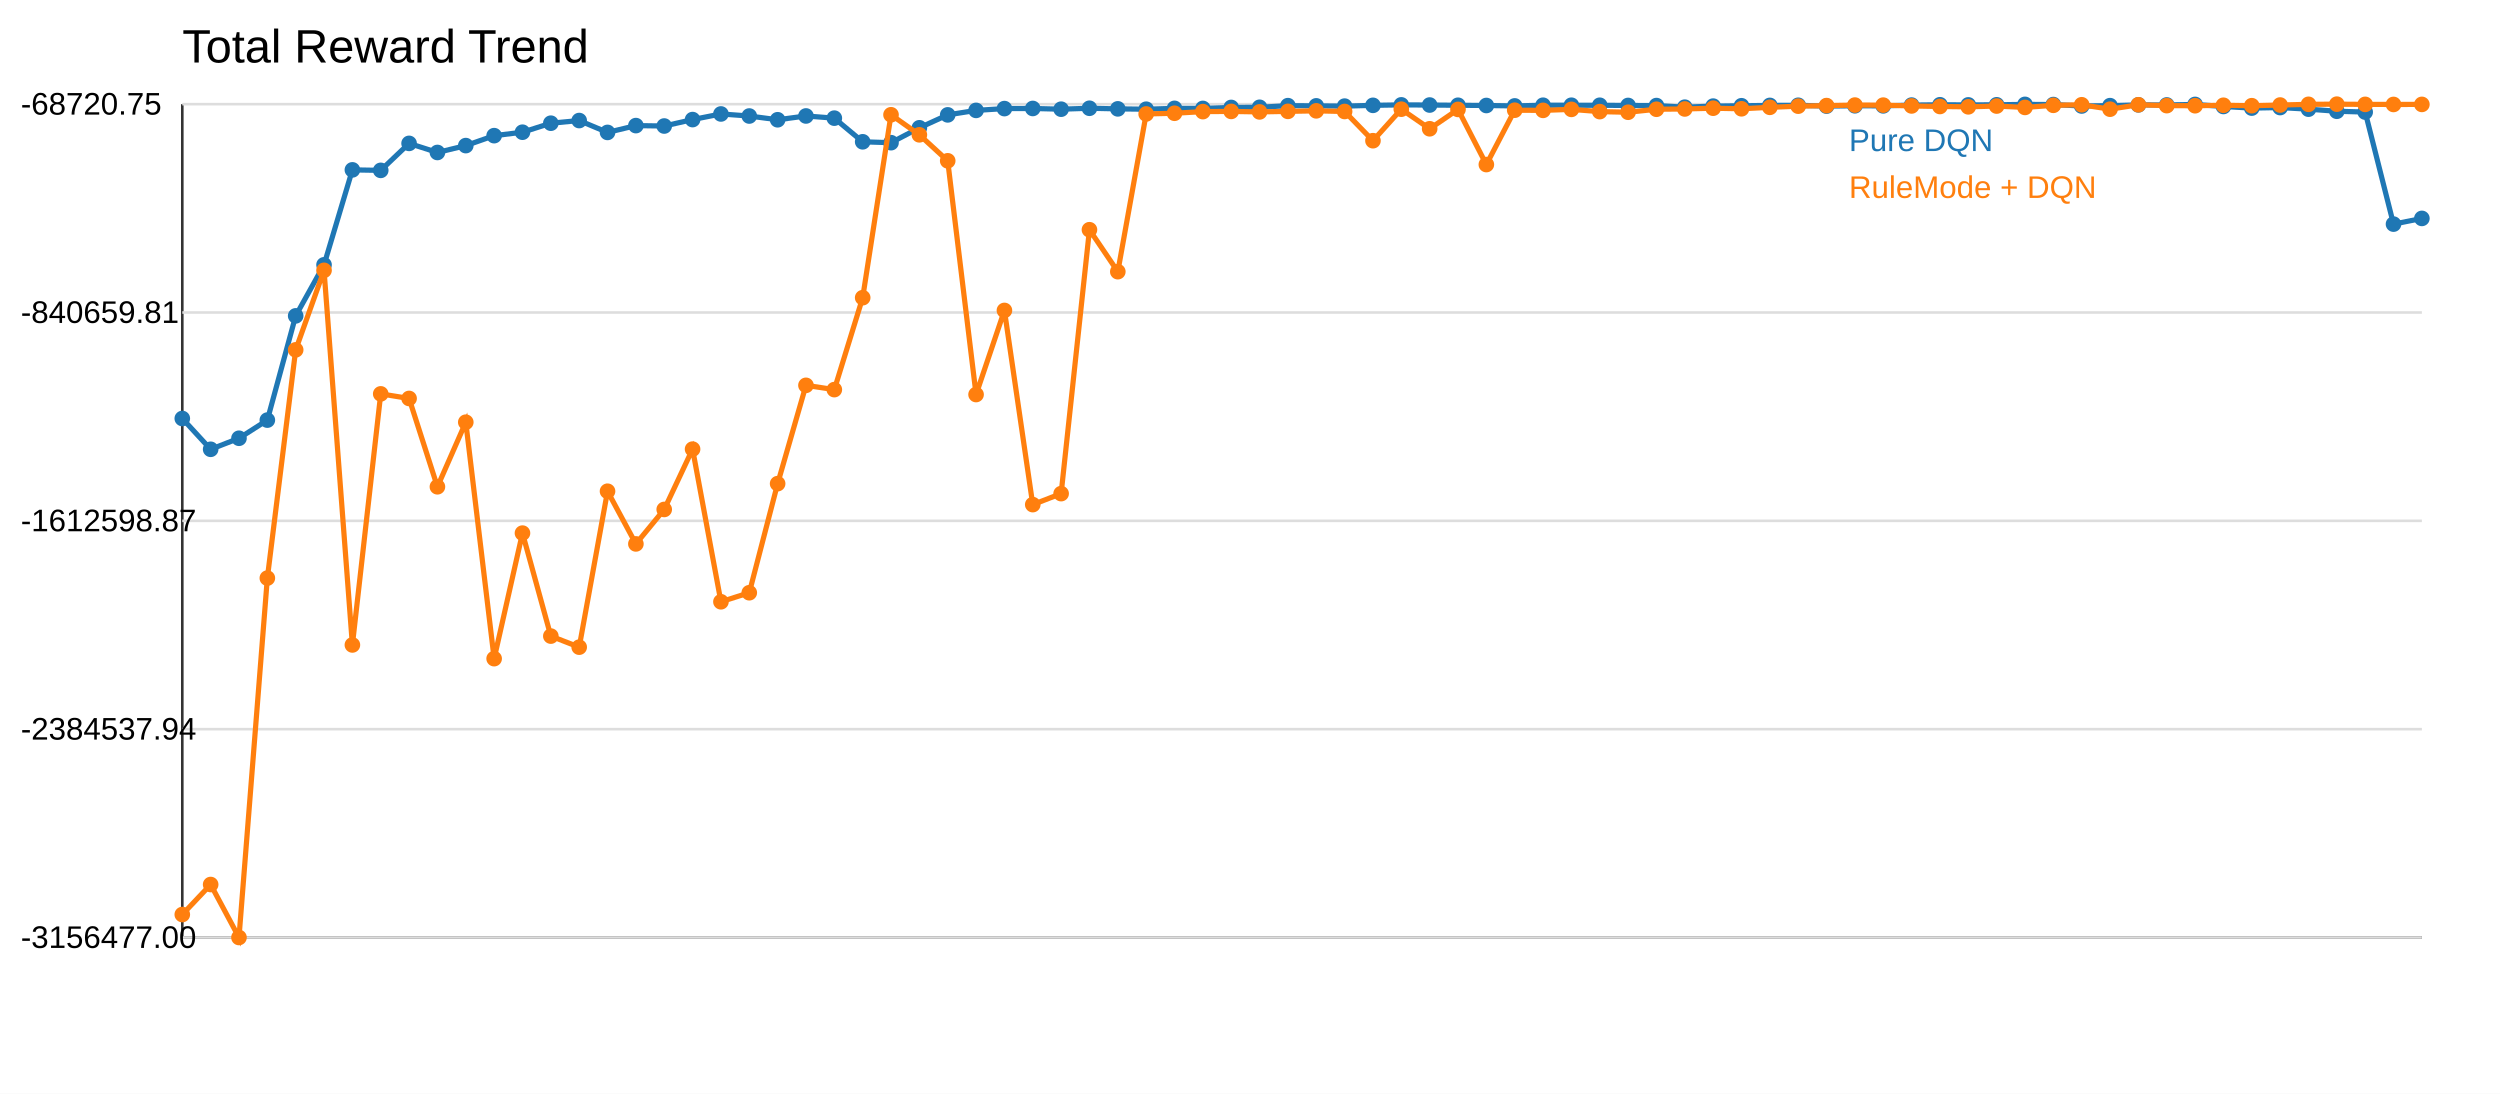
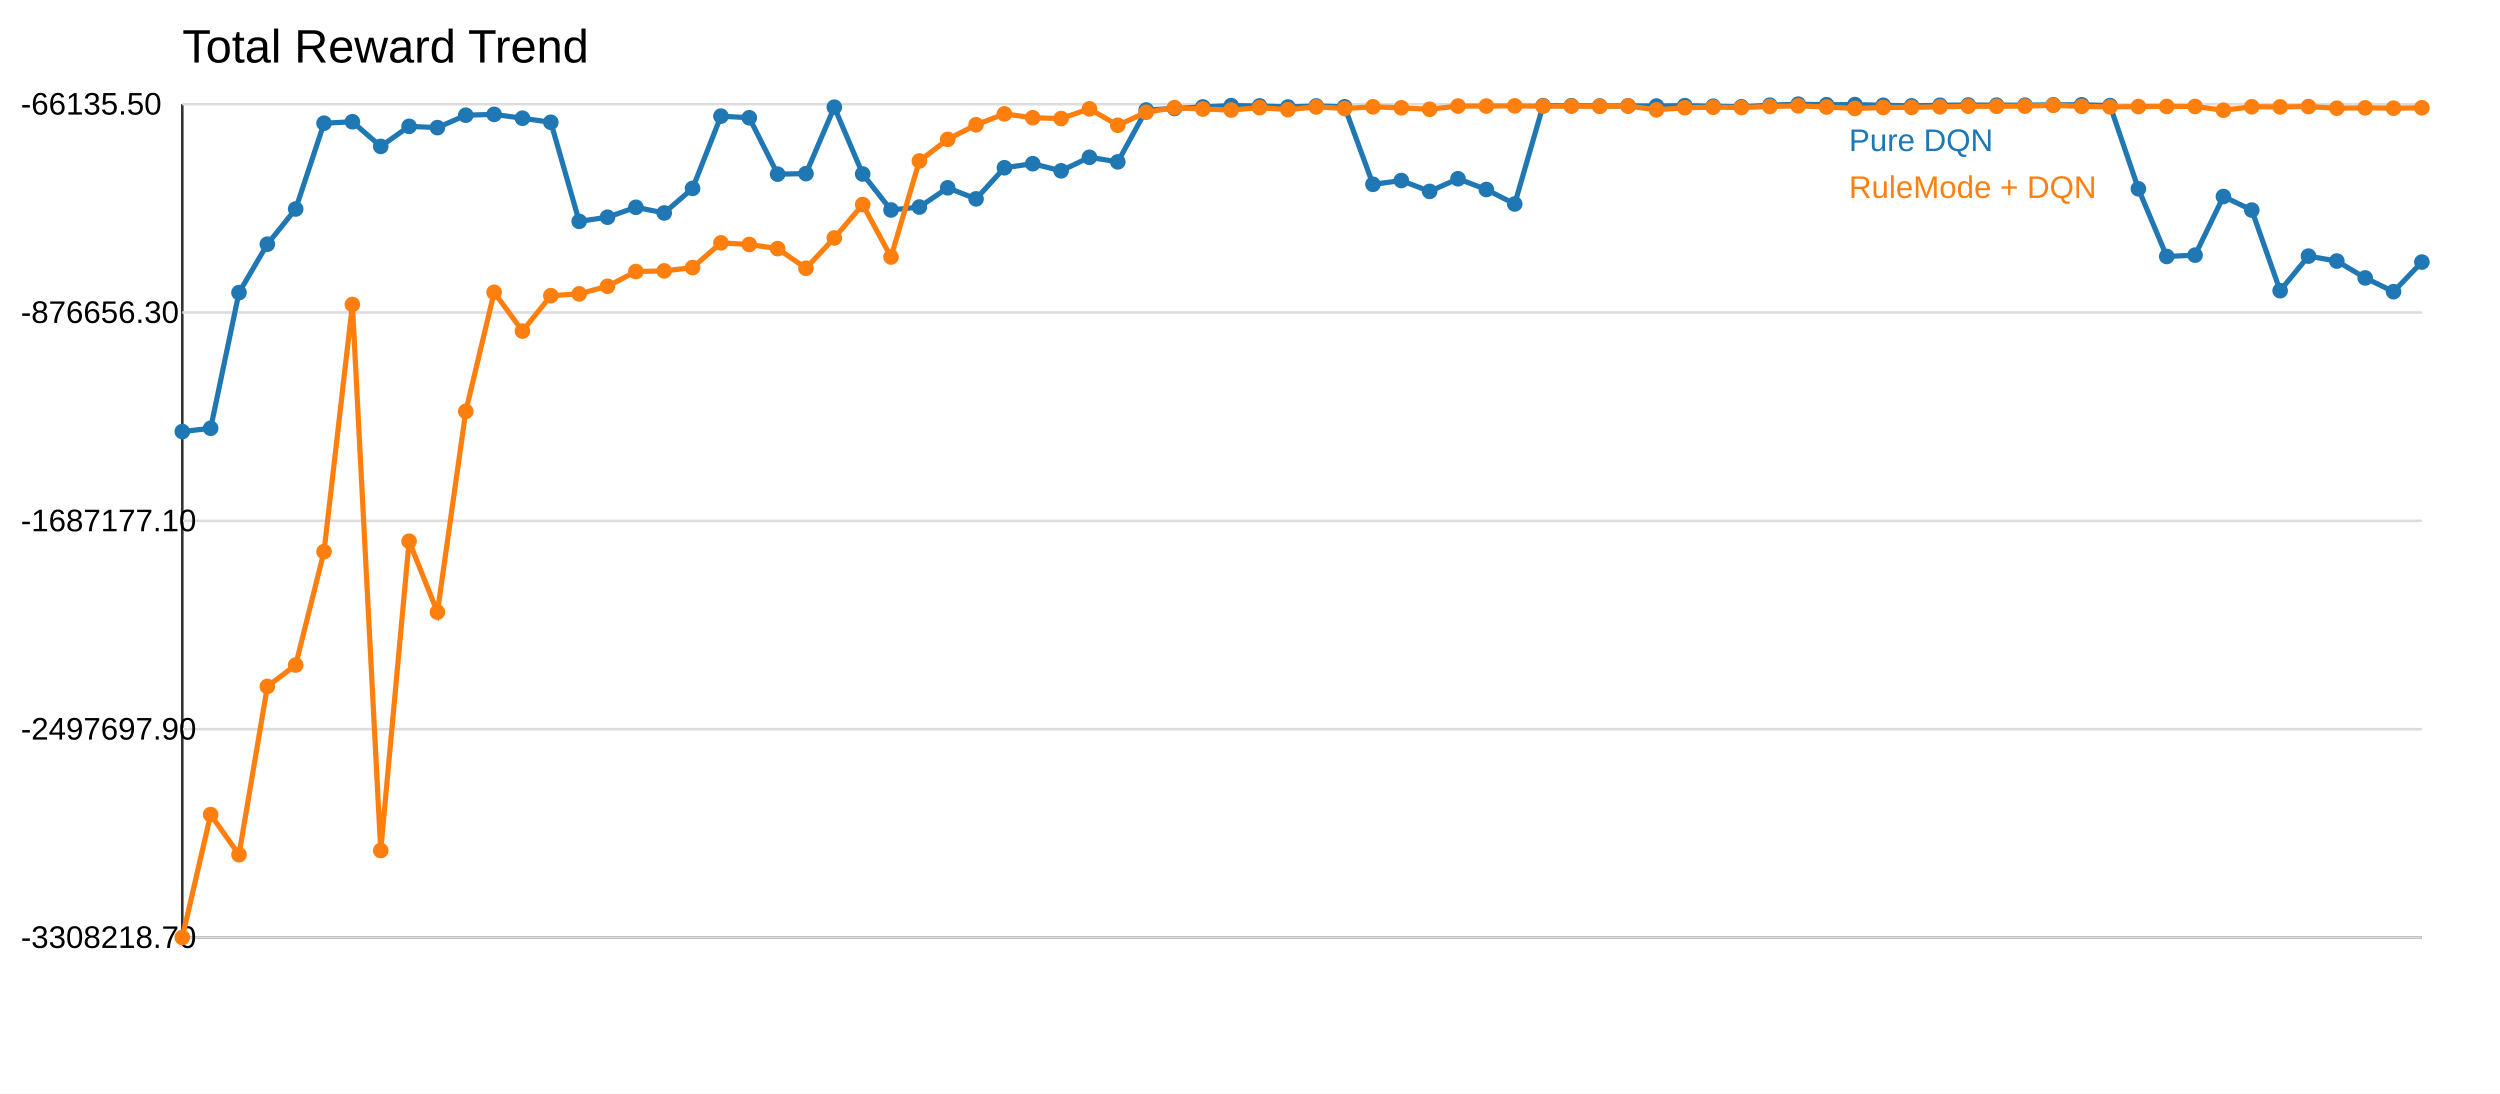
<svg xmlns="http://www.w3.org/2000/svg" width="960" height="420">
  <rect width="100%" height="100%" fill="white" />
  <text x="70" y="24" font-size="18" font-family="Arial">Total Reward Trend</text>
  <line x1="70" y1="360" x2="930" y2="360" stroke="#333" />
  <line x1="70" y1="40" x2="70" y2="360" stroke="#333" />
  <line x1="70" y1="360.0" x2="930" y2="360.0" stroke="#ddd" />
-   <text x="8" y="364.0" font-size="12" font-family="Arial">-3156477.00</text>
+   <text x="8" y="364.0" font-size="12" font-family="Arial">-3308218.70</text>
  <line x1="70" y1="280.0" x2="930" y2="280.0" stroke="#ddd" />
-   <text x="8" y="284.0" font-size="12" font-family="Arial">-2384537.94</text>
+   <text x="8" y="284.0" font-size="12" font-family="Arial">-2497697.90</text>
  <line x1="70" y1="200.0" x2="930" y2="200.0" stroke="#ddd" />
-   <text x="8" y="204.0" font-size="12" font-family="Arial">-1612598.87</text>
+   <text x="8" y="204.0" font-size="12" font-family="Arial">-1687177.10</text>
  <line x1="70" y1="120.0" x2="930" y2="120.0" stroke="#ddd" />
-   <text x="8" y="124.0" font-size="12" font-family="Arial">-840659.81</text>
+   <text x="8" y="124.0" font-size="12" font-family="Arial">-876656.30</text>
  <line x1="70" y1="40.0" x2="930" y2="40.0" stroke="#ddd" />
-   <text x="8" y="44.0" font-size="12" font-family="Arial">-68720.75</text>
-   <circle cx="70.00" cy="160.70" r="3" fill="#1f77b4" />
-   <circle cx="80.89" cy="172.53" r="3" fill="#1f77b4" />
-   <circle cx="91.77" cy="168.29" r="3" fill="#1f77b4" />
-   <circle cx="102.66" cy="161.32" r="3" fill="#1f77b4" />
-   <circle cx="113.54" cy="121.29" r="3" fill="#1f77b4" />
-   <circle cx="124.43" cy="101.69" r="3" fill="#1f77b4" />
-   <circle cx="135.32" cy="65.23" r="3" fill="#1f77b4" />
-   <circle cx="146.20" cy="65.42" r="3" fill="#1f77b4" />
-   <circle cx="157.09" cy="55.06" r="3" fill="#1f77b4" />
-   <circle cx="167.97" cy="58.55" r="3" fill="#1f77b4" />
-   <circle cx="178.86" cy="55.91" r="3" fill="#1f77b4" />
-   <circle cx="189.75" cy="52.09" r="3" fill="#1f77b4" />
-   <circle cx="200.63" cy="50.77" r="3" fill="#1f77b4" />
-   <circle cx="211.52" cy="47.31" r="3" fill="#1f77b4" />
-   <circle cx="222.41" cy="46.29" r="3" fill="#1f77b4" />
-   <circle cx="233.29" cy="50.85" r="3" fill="#1f77b4" />
-   <circle cx="244.18" cy="48.23" r="3" fill="#1f77b4" />
-   <circle cx="255.06" cy="48.39" r="3" fill="#1f77b4" />
-   <circle cx="265.95" cy="45.92" r="3" fill="#1f77b4" />
-   <circle cx="276.84" cy="43.76" r="3" fill="#1f77b4" />
-   <circle cx="287.72" cy="44.55" r="3" fill="#1f77b4" />
-   <circle cx="298.61" cy="45.99" r="3" fill="#1f77b4" />
-   <circle cx="309.49" cy="44.53" r="3" fill="#1f77b4" />
-   <circle cx="320.38" cy="45.37" r="3" fill="#1f77b4" />
-   <circle cx="331.27" cy="54.45" r="3" fill="#1f77b4" />
-   <circle cx="342.15" cy="54.79" r="3" fill="#1f77b4" />
-   <circle cx="353.04" cy="49.07" r="3" fill="#1f77b4" />
-   <circle cx="363.92" cy="44.11" r="3" fill="#1f77b4" />
-   <circle cx="374.81" cy="42.39" r="3" fill="#1f77b4" />
-   <circle cx="385.70" cy="41.70" r="3" fill="#1f77b4" />
-   <circle cx="396.58" cy="41.65" r="3" fill="#1f77b4" />
-   <circle cx="407.47" cy="41.93" r="3" fill="#1f77b4" />
-   <circle cx="418.35" cy="41.57" r="3" fill="#1f77b4" />
-   <circle cx="429.24" cy="41.80" r="3" fill="#1f77b4" />
-   <circle cx="440.13" cy="41.94" r="3" fill="#1f77b4" />
-   <circle cx="451.01" cy="41.61" r="3" fill="#1f77b4" />
-   <circle cx="461.90" cy="41.64" r="3" fill="#1f77b4" />
-   <circle cx="472.78" cy="41.26" r="3" fill="#1f77b4" />
-   <circle cx="483.67" cy="41.20" r="3" fill="#1f77b4" />
-   <circle cx="494.56" cy="40.57" r="3" fill="#1f77b4" />
-   <circle cx="505.44" cy="40.65" r="3" fill="#1f77b4" />
-   <circle cx="516.33" cy="40.75" r="3" fill="#1f77b4" />
-   <circle cx="527.22" cy="40.45" r="3" fill="#1f77b4" />
-   <circle cx="538.10" cy="40.27" r="3" fill="#1f77b4" />
-   <circle cx="548.99" cy="40.33" r="3" fill="#1f77b4" />
-   <circle cx="559.87" cy="40.42" r="3" fill="#1f77b4" />
-   <circle cx="570.76" cy="40.51" r="3" fill="#1f77b4" />
-   <circle cx="581.65" cy="40.67" r="3" fill="#1f77b4" />
-   <circle cx="592.53" cy="40.41" r="3" fill="#1f77b4" />
-   <circle cx="603.42" cy="40.41" r="3" fill="#1f77b4" />
-   <circle cx="614.30" cy="40.42" r="3" fill="#1f77b4" />
-   <circle cx="625.19" cy="40.50" r="3" fill="#1f77b4" />
-   <circle cx="636.08" cy="40.54" r="3" fill="#1f77b4" />
-   <circle cx="646.96" cy="41.16" r="3" fill="#1f77b4" />
-   <circle cx="657.85" cy="40.75" r="3" fill="#1f77b4" />
-   <circle cx="668.73" cy="40.61" r="3" fill="#1f77b4" />
-   <circle cx="679.62" cy="40.48" r="3" fill="#1f77b4" />
-   <circle cx="690.51" cy="40.42" r="3" fill="#1f77b4" />
-   <circle cx="701.39" cy="40.75" r="3" fill="#1f77b4" />
-   <circle cx="712.28" cy="40.62" r="3" fill="#1f77b4" />
-   <circle cx="723.16" cy="40.65" r="3" fill="#1f77b4" />
-   <circle cx="734.05" cy="40.35" r="3" fill="#1f77b4" />
-   <circle cx="744.94" cy="40.23" r="3" fill="#1f77b4" />
-   <circle cx="755.82" cy="40.28" r="3" fill="#1f77b4" />
-   <circle cx="766.71" cy="40.24" r="3" fill="#1f77b4" />
-   <circle cx="777.59" cy="40.08" r="3" fill="#1f77b4" />
-   <circle cx="788.48" cy="40.15" r="3" fill="#1f77b4" />
-   <circle cx="799.37" cy="40.70" r="3" fill="#1f77b4" />
-   <circle cx="810.25" cy="40.57" r="3" fill="#1f77b4" />
-   <circle cx="821.14" cy="40.27" r="3" fill="#1f77b4" />
-   <circle cx="832.03" cy="40.30" r="3" fill="#1f77b4" />
-   <circle cx="842.91" cy="40.10" r="3" fill="#1f77b4" />
-   <circle cx="853.80" cy="40.89" r="3" fill="#1f77b4" />
-   <circle cx="864.68" cy="41.51" r="3" fill="#1f77b4" />
-   <circle cx="875.57" cy="41.30" r="3" fill="#1f77b4" />
-   <circle cx="886.46" cy="41.92" r="3" fill="#1f77b4" />
-   <circle cx="897.34" cy="42.72" r="3" fill="#1f77b4" />
-   <circle cx="908.23" cy="43.03" r="3" fill="#1f77b4" />
-   <circle cx="919.11" cy="86.06" r="3" fill="#1f77b4" />
-   <circle cx="930.00" cy="83.87" r="3" fill="#1f77b4" />
-   <polyline fill="none" stroke="#1f77b4" stroke-width="2" points="70.00,160.70 80.89,172.53 91.77,168.29 102.66,161.32 113.54,121.29 124.43,101.69 135.32,65.23 146.20,65.42 157.09,55.06 167.97,58.55 178.86,55.91 189.75,52.09 200.63,50.77 211.52,47.31 222.41,46.29 233.29,50.85 244.18,48.23 255.06,48.39 265.95,45.92 276.84,43.76 287.72,44.55 298.61,45.99 309.49,44.53 320.38,45.37 331.27,54.45 342.15,54.79 353.04,49.07 363.92,44.11 374.81,42.39 385.70,41.70 396.58,41.65 407.47,41.93 418.35,41.57 429.24,41.80 440.13,41.94 451.01,41.61 461.90,41.64 472.78,41.26 483.67,41.20 494.56,40.57 505.44,40.65 516.33,40.75 527.22,40.45 538.10,40.27 548.99,40.33 559.87,40.42 570.76,40.51 581.65,40.67 592.53,40.41 603.42,40.41 614.30,40.42 625.19,40.50 636.08,40.54 646.96,41.16 657.85,40.75 668.73,40.61 679.62,40.48 690.51,40.42 701.39,40.75 712.28,40.62 723.16,40.65 734.05,40.35 744.94,40.23 755.82,40.28 766.71,40.24 777.59,40.08 788.48,40.15 799.37,40.70 810.25,40.57 821.14,40.27 832.03,40.30 842.91,40.10 853.80,40.89 864.68,41.51 875.57,41.30 886.46,41.92 897.34,42.72 908.23,43.03 919.11,86.06 930.00,83.87" />
+   <text x="8" y="44.0" font-size="12" font-family="Arial">-66135.50</text>
+   <circle cx="70.00" cy="165.72" r="3" fill="#1f77b4" />
+   <circle cx="80.89" cy="164.45" r="3" fill="#1f77b4" />
+   <circle cx="91.77" cy="112.37" r="3" fill="#1f77b4" />
+   <circle cx="102.66" cy="93.77" r="3" fill="#1f77b4" />
+   <circle cx="113.54" cy="80.26" r="3" fill="#1f77b4" />
+   <circle cx="124.43" cy="47.32" r="3" fill="#1f77b4" />
+   <circle cx="135.32" cy="46.75" r="3" fill="#1f77b4" />
+   <circle cx="146.20" cy="56.22" r="3" fill="#1f77b4" />
+   <circle cx="157.09" cy="48.52" r="3" fill="#1f77b4" />
+   <circle cx="167.97" cy="49.01" r="3" fill="#1f77b4" />
+   <circle cx="178.86" cy="44.24" r="3" fill="#1f77b4" />
+   <circle cx="189.75" cy="43.92" r="3" fill="#1f77b4" />
+   <circle cx="200.63" cy="45.40" r="3" fill="#1f77b4" />
+   <circle cx="211.52" cy="46.96" r="3" fill="#1f77b4" />
+   <circle cx="222.41" cy="85.00" r="3" fill="#1f77b4" />
+   <circle cx="233.29" cy="83.41" r="3" fill="#1f77b4" />
+   <circle cx="244.18" cy="79.60" r="3" fill="#1f77b4" />
+   <circle cx="255.06" cy="81.78" r="3" fill="#1f77b4" />
+   <circle cx="265.95" cy="72.35" r="3" fill="#1f77b4" />
+   <circle cx="276.84" cy="44.60" r="3" fill="#1f77b4" />
+   <circle cx="287.72" cy="45.22" r="3" fill="#1f77b4" />
+   <circle cx="298.61" cy="66.87" r="3" fill="#1f77b4" />
+   <circle cx="309.49" cy="66.67" r="3" fill="#1f77b4" />
+   <circle cx="320.38" cy="41.16" r="3" fill="#1f77b4" />
+   <circle cx="331.27" cy="66.82" r="3" fill="#1f77b4" />
+   <circle cx="342.15" cy="80.63" r="3" fill="#1f77b4" />
+   <circle cx="353.04" cy="79.50" r="3" fill="#1f77b4" />
+   <circle cx="363.92" cy="72.12" r="3" fill="#1f77b4" />
+   <circle cx="374.81" cy="76.37" r="3" fill="#1f77b4" />
+   <circle cx="385.70" cy="64.42" r="3" fill="#1f77b4" />
+   <circle cx="396.58" cy="62.86" r="3" fill="#1f77b4" />
+   <circle cx="407.47" cy="65.60" r="3" fill="#1f77b4" />
+   <circle cx="418.35" cy="60.40" r="3" fill="#1f77b4" />
+   <circle cx="429.24" cy="62.16" r="3" fill="#1f77b4" />
+   <circle cx="440.13" cy="42.25" r="3" fill="#1f77b4" />
+   <circle cx="451.01" cy="41.65" r="3" fill="#1f77b4" />
+   <circle cx="461.90" cy="41.06" r="3" fill="#1f77b4" />
+   <circle cx="472.78" cy="40.56" r="3" fill="#1f77b4" />
+   <circle cx="483.67" cy="40.68" r="3" fill="#1f77b4" />
+   <circle cx="494.56" cy="41.09" r="3" fill="#1f77b4" />
+   <circle cx="505.44" cy="40.70" r="3" fill="#1f77b4" />
+   <circle cx="516.33" cy="41.02" r="3" fill="#1f77b4" />
+   <circle cx="527.22" cy="70.78" r="3" fill="#1f77b4" />
+   <circle cx="538.10" cy="69.32" r="3" fill="#1f77b4" />
+   <circle cx="548.99" cy="73.49" r="3" fill="#1f77b4" />
+   <circle cx="559.87" cy="68.64" r="3" fill="#1f77b4" />
+   <circle cx="570.76" cy="72.78" r="3" fill="#1f77b4" />
+   <circle cx="581.65" cy="78.33" r="3" fill="#1f77b4" />
+   <circle cx="592.53" cy="40.59" r="3" fill="#1f77b4" />
+   <circle cx="603.42" cy="40.58" r="3" fill="#1f77b4" />
+   <circle cx="614.30" cy="40.70" r="3" fill="#1f77b4" />
+   <circle cx="625.19" cy="40.64" r="3" fill="#1f77b4" />
+   <circle cx="636.08" cy="40.72" r="3" fill="#1f77b4" />
+   <circle cx="646.96" cy="40.56" r="3" fill="#1f77b4" />
+   <circle cx="657.85" cy="40.80" r="3" fill="#1f77b4" />
+   <circle cx="668.73" cy="41.01" r="3" fill="#1f77b4" />
+   <circle cx="679.62" cy="40.40" r="3" fill="#1f77b4" />
+   <circle cx="690.51" cy="40.00" r="3" fill="#1f77b4" />
+   <circle cx="701.39" cy="40.22" r="3" fill="#1f77b4" />
+   <circle cx="712.28" cy="40.16" r="3" fill="#1f77b4" />
+   <circle cx="723.16" cy="40.43" r="3" fill="#1f77b4" />
+   <circle cx="734.05" cy="40.65" r="3" fill="#1f77b4" />
+   <circle cx="744.94" cy="40.43" r="3" fill="#1f77b4" />
+   <circle cx="755.82" cy="40.33" r="3" fill="#1f77b4" />
+   <circle cx="766.71" cy="40.38" r="3" fill="#1f77b4" />
+   <circle cx="777.59" cy="40.39" r="3" fill="#1f77b4" />
+   <circle cx="788.48" cy="40.24" r="3" fill="#1f77b4" />
+   <circle cx="799.37" cy="40.24" r="3" fill="#1f77b4" />
+   <circle cx="810.25" cy="40.55" r="3" fill="#1f77b4" />
+   <circle cx="821.14" cy="72.50" r="3" fill="#1f77b4" />
+   <circle cx="832.03" cy="98.49" r="3" fill="#1f77b4" />
+   <circle cx="842.91" cy="97.98" r="3" fill="#1f77b4" />
+   <circle cx="853.80" cy="75.46" r="3" fill="#1f77b4" />
+   <circle cx="864.68" cy="80.67" r="3" fill="#1f77b4" />
+   <circle cx="875.57" cy="111.63" r="3" fill="#1f77b4" />
+   <circle cx="886.46" cy="98.35" r="3" fill="#1f77b4" />
+   <circle cx="897.34" cy="100.24" r="3" fill="#1f77b4" />
+   <circle cx="908.23" cy="106.72" r="3" fill="#1f77b4" />
+   <circle cx="919.11" cy="112.00" r="3" fill="#1f77b4" />
+   <circle cx="930.00" cy="100.63" r="3" fill="#1f77b4" />
+   <polyline fill="none" stroke="#1f77b4" stroke-width="2" points="70.00,165.72 80.89,164.45 91.77,112.37 102.66,93.77 113.54,80.26 124.43,47.32 135.32,46.75 146.20,56.22 157.09,48.52 167.97,49.01 178.86,44.24 189.75,43.92 200.63,45.40 211.52,46.96 222.41,85.00 233.29,83.41 244.18,79.60 255.06,81.78 265.95,72.35 276.84,44.60 287.72,45.22 298.61,66.87 309.49,66.67 320.38,41.16 331.27,66.82 342.15,80.63 353.04,79.50 363.92,72.12 374.81,76.37 385.70,64.42 396.58,62.86 407.47,65.60 418.35,60.40 429.24,62.16 440.13,42.25 451.01,41.65 461.90,41.06 472.78,40.56 483.67,40.68 494.56,41.09 505.44,40.70 516.33,41.02 527.22,70.78 538.10,69.32 548.99,73.49 559.87,68.64 570.76,72.78 581.65,78.33 592.53,40.59 603.42,40.58 614.30,40.70 625.19,40.64 636.08,40.72 646.96,40.56 657.85,40.80 668.73,41.01 679.62,40.40 690.51,40.00 701.39,40.22 712.28,40.16 723.16,40.43 734.05,40.65 744.94,40.43 755.82,40.33 766.71,40.38 777.59,40.39 788.48,40.24 799.37,40.24 810.25,40.55 821.14,72.50 832.03,98.49 842.91,97.98 853.80,75.46 864.68,80.67 875.57,111.63 886.46,98.35 897.34,100.24 908.23,106.72 919.11,112.00 930.00,100.63" />
  <text x="710" y="58" font-size="12" font-family="Arial" fill="#1f77b4">Pure DQN</text>
-   <circle cx="70.00" cy="351.18" r="3" fill="#ff7f0e" />
-   <circle cx="80.89" cy="339.66" r="3" fill="#ff7f0e" />
-   <circle cx="91.77" cy="360.00" r="3" fill="#ff7f0e" />
-   <circle cx="102.66" cy="221.99" r="3" fill="#ff7f0e" />
-   <circle cx="113.54" cy="134.34" r="3" fill="#ff7f0e" />
-   <circle cx="124.43" cy="103.81" r="3" fill="#ff7f0e" />
-   <circle cx="135.32" cy="247.66" r="3" fill="#ff7f0e" />
-   <circle cx="146.20" cy="151.25" r="3" fill="#ff7f0e" />
-   <circle cx="157.09" cy="153.01" r="3" fill="#ff7f0e" />
-   <circle cx="167.97" cy="186.92" r="3" fill="#ff7f0e" />
-   <circle cx="178.86" cy="162.13" r="3" fill="#ff7f0e" />
-   <circle cx="189.75" cy="252.92" r="3" fill="#ff7f0e" />
-   <circle cx="200.63" cy="204.72" r="3" fill="#ff7f0e" />
-   <circle cx="211.52" cy="244.26" r="3" fill="#ff7f0e" />
-   <circle cx="222.41" cy="248.51" r="3" fill="#ff7f0e" />
-   <circle cx="233.29" cy="188.64" r="3" fill="#ff7f0e" />
-   <circle cx="244.18" cy="208.86" r="3" fill="#ff7f0e" />
-   <circle cx="255.06" cy="195.63" r="3" fill="#ff7f0e" />
-   <circle cx="265.95" cy="172.47" r="3" fill="#ff7f0e" />
-   <circle cx="276.84" cy="231.08" r="3" fill="#ff7f0e" />
-   <circle cx="287.72" cy="227.61" r="3" fill="#ff7f0e" />
-   <circle cx="298.61" cy="185.72" r="3" fill="#ff7f0e" />
-   <circle cx="309.49" cy="147.97" r="3" fill="#ff7f0e" />
-   <circle cx="320.38" cy="149.61" r="3" fill="#ff7f0e" />
-   <circle cx="331.27" cy="114.31" r="3" fill="#ff7f0e" />
-   <circle cx="342.15" cy="44.07" r="3" fill="#ff7f0e" />
-   <circle cx="353.04" cy="51.77" r="3" fill="#ff7f0e" />
-   <circle cx="363.92" cy="61.75" r="3" fill="#ff7f0e" />
-   <circle cx="374.81" cy="151.50" r="3" fill="#ff7f0e" />
-   <circle cx="385.70" cy="119.21" r="3" fill="#ff7f0e" />
-   <circle cx="396.58" cy="193.77" r="3" fill="#ff7f0e" />
-   <circle cx="407.47" cy="189.55" r="3" fill="#ff7f0e" />
-   <circle cx="418.35" cy="88.22" r="3" fill="#ff7f0e" />
-   <circle cx="429.24" cy="104.32" r="3" fill="#ff7f0e" />
-   <circle cx="440.13" cy="43.76" r="3" fill="#ff7f0e" />
-   <circle cx="451.01" cy="43.49" r="3" fill="#ff7f0e" />
-   <circle cx="461.90" cy="42.86" r="3" fill="#ff7f0e" />
-   <circle cx="472.78" cy="42.78" r="3" fill="#ff7f0e" />
-   <circle cx="483.67" cy="42.97" r="3" fill="#ff7f0e" />
-   <circle cx="494.56" cy="42.76" r="3" fill="#ff7f0e" />
-   <circle cx="505.44" cy="42.56" r="3" fill="#ff7f0e" />
-   <circle cx="516.33" cy="42.81" r="3" fill="#ff7f0e" />
-   <circle cx="527.22" cy="54.03" r="3" fill="#ff7f0e" />
-   <circle cx="538.10" cy="41.93" r="3" fill="#ff7f0e" />
-   <circle cx="548.99" cy="49.45" r="3" fill="#ff7f0e" />
-   <circle cx="559.87" cy="42.02" r="3" fill="#ff7f0e" />
-   <circle cx="570.76" cy="63.19" r="3" fill="#ff7f0e" />
-   <circle cx="581.65" cy="42.32" r="3" fill="#ff7f0e" />
-   <circle cx="592.53" cy="42.38" r="3" fill="#ff7f0e" />
-   <circle cx="603.42" cy="42.00" r="3" fill="#ff7f0e" />
-   <circle cx="614.30" cy="42.86" r="3" fill="#ff7f0e" />
-   <circle cx="625.19" cy="43.10" r="3" fill="#ff7f0e" />
-   <circle cx="636.08" cy="41.95" r="3" fill="#ff7f0e" />
-   <circle cx="646.96" cy="41.84" r="3" fill="#ff7f0e" />
-   <circle cx="657.85" cy="41.55" r="3" fill="#ff7f0e" />
-   <circle cx="668.73" cy="41.77" r="3" fill="#ff7f0e" />
-   <circle cx="679.62" cy="41.21" r="3" fill="#ff7f0e" />
-   <circle cx="690.51" cy="40.77" r="3" fill="#ff7f0e" />
-   <circle cx="701.39" cy="40.55" r="3" fill="#ff7f0e" />
-   <circle cx="712.28" cy="40.35" r="3" fill="#ff7f0e" />
-   <circle cx="723.16" cy="40.37" r="3" fill="#ff7f0e" />
-   <circle cx="734.05" cy="40.68" r="3" fill="#ff7f0e" />
-   <circle cx="744.94" cy="40.89" r="3" fill="#ff7f0e" />
-   <circle cx="755.82" cy="41.02" r="3" fill="#ff7f0e" />
-   <circle cx="766.71" cy="40.72" r="3" fill="#ff7f0e" />
-   <circle cx="777.59" cy="41.25" r="3" fill="#ff7f0e" />
-   <circle cx="788.48" cy="40.44" r="3" fill="#ff7f0e" />
-   <circle cx="799.37" cy="40.23" r="3" fill="#ff7f0e" />
-   <circle cx="810.25" cy="41.93" r="3" fill="#ff7f0e" />
-   <circle cx="821.14" cy="40.23" r="3" fill="#ff7f0e" />
-   <circle cx="832.03" cy="40.56" r="3" fill="#ff7f0e" />
-   <circle cx="842.91" cy="40.60" r="3" fill="#ff7f0e" />
-   <circle cx="853.80" cy="40.42" r="3" fill="#ff7f0e" />
-   <circle cx="864.68" cy="40.59" r="3" fill="#ff7f0e" />
-   <circle cx="875.57" cy="40.33" r="3" fill="#ff7f0e" />
-   <circle cx="886.46" cy="40.06" r="3" fill="#ff7f0e" />
-   <circle cx="897.34" cy="40.00" r="3" fill="#ff7f0e" />
-   <circle cx="908.23" cy="40.08" r="3" fill="#ff7f0e" />
-   <circle cx="919.11" cy="40.11" r="3" fill="#ff7f0e" />
-   <circle cx="930.00" cy="40.09" r="3" fill="#ff7f0e" />
-   <polyline fill="none" stroke="#ff7f0e" stroke-width="2" points="70.00,351.18 80.89,339.66 91.77,360.00 102.66,221.99 113.54,134.34 124.43,103.81 135.32,247.66 146.20,151.25 157.09,153.01 167.97,186.92 178.86,162.13 189.75,252.92 200.63,204.72 211.52,244.26 222.41,248.51 233.29,188.64 244.18,208.86 255.06,195.63 265.95,172.47 276.84,231.08 287.72,227.61 298.61,185.72 309.49,147.97 320.38,149.61 331.27,114.31 342.15,44.07 353.04,51.77 363.92,61.75 374.81,151.50 385.70,119.21 396.58,193.77 407.47,189.55 418.35,88.22 429.24,104.32 440.13,43.76 451.01,43.49 461.90,42.86 472.78,42.78 483.67,42.97 494.56,42.76 505.44,42.56 516.33,42.81 527.22,54.03 538.10,41.93 548.99,49.45 559.87,42.02 570.76,63.19 581.65,42.32 592.53,42.38 603.42,42.00 614.30,42.86 625.19,43.10 636.08,41.95 646.96,41.84 657.85,41.55 668.73,41.77 679.62,41.21 690.51,40.77 701.39,40.55 712.28,40.35 723.16,40.37 734.05,40.68 744.94,40.89 755.82,41.02 766.71,40.72 777.59,41.25 788.48,40.44 799.37,40.23 810.25,41.93 821.14,40.23 832.03,40.56 842.91,40.60 853.80,40.42 864.68,40.59 875.57,40.33 886.46,40.06 897.34,40.00 908.23,40.08 919.11,40.11 930.00,40.09" />
+   <circle cx="70.00" cy="360.00" r="3" fill="#ff7f0e" />
+   <circle cx="80.89" cy="312.80" r="3" fill="#ff7f0e" />
+   <circle cx="91.77" cy="328.20" r="3" fill="#ff7f0e" />
+   <circle cx="102.66" cy="263.60" r="3" fill="#ff7f0e" />
+   <circle cx="113.54" cy="255.37" r="3" fill="#ff7f0e" />
+   <circle cx="124.43" cy="211.83" r="3" fill="#ff7f0e" />
+   <circle cx="135.32" cy="116.93" r="3" fill="#ff7f0e" />
+   <circle cx="146.20" cy="326.60" r="3" fill="#ff7f0e" />
+   <circle cx="157.09" cy="207.83" r="3" fill="#ff7f0e" />
+   <circle cx="167.97" cy="235.05" r="3" fill="#ff7f0e" />
+   <circle cx="178.86" cy="157.96" r="3" fill="#ff7f0e" />
+   <circle cx="189.75" cy="112.25" r="3" fill="#ff7f0e" />
+   <circle cx="200.63" cy="127.13" r="3" fill="#ff7f0e" />
+   <circle cx="211.52" cy="113.54" r="3" fill="#ff7f0e" />
+   <circle cx="222.41" cy="112.85" r="3" fill="#ff7f0e" />
+   <circle cx="233.29" cy="109.92" r="3" fill="#ff7f0e" />
+   <circle cx="244.18" cy="104.28" r="3" fill="#ff7f0e" />
+   <circle cx="255.06" cy="104.02" r="3" fill="#ff7f0e" />
+   <circle cx="265.95" cy="102.75" r="3" fill="#ff7f0e" />
+   <circle cx="276.84" cy="93.25" r="3" fill="#ff7f0e" />
+   <circle cx="287.72" cy="93.88" r="3" fill="#ff7f0e" />
+   <circle cx="298.61" cy="95.47" r="3" fill="#ff7f0e" />
+   <circle cx="309.49" cy="103.01" r="3" fill="#ff7f0e" />
+   <circle cx="320.38" cy="91.38" r="3" fill="#ff7f0e" />
+   <circle cx="331.27" cy="78.55" r="3" fill="#ff7f0e" />
+   <circle cx="342.15" cy="98.69" r="3" fill="#ff7f0e" />
+   <circle cx="353.04" cy="61.81" r="3" fill="#ff7f0e" />
+   <circle cx="363.92" cy="53.52" r="3" fill="#ff7f0e" />
+   <circle cx="374.81" cy="47.91" r="3" fill="#ff7f0e" />
+   <circle cx="385.70" cy="43.73" r="3" fill="#ff7f0e" />
+   <circle cx="396.58" cy="45.21" r="3" fill="#ff7f0e" />
+   <circle cx="407.47" cy="45.52" r="3" fill="#ff7f0e" />
+   <circle cx="418.35" cy="41.80" r="3" fill="#ff7f0e" />
+   <circle cx="429.24" cy="48.10" r="3" fill="#ff7f0e" />
+   <circle cx="440.13" cy="43.12" r="3" fill="#ff7f0e" />
+   <circle cx="451.01" cy="41.33" r="3" fill="#ff7f0e" />
+   <circle cx="461.90" cy="41.88" r="3" fill="#ff7f0e" />
+   <circle cx="472.78" cy="42.26" r="3" fill="#ff7f0e" />
+   <circle cx="483.67" cy="41.33" r="3" fill="#ff7f0e" />
+   <circle cx="494.56" cy="42.10" r="3" fill="#ff7f0e" />
+   <circle cx="505.44" cy="41.05" r="3" fill="#ff7f0e" />
+   <circle cx="516.33" cy="41.67" r="3" fill="#ff7f0e" />
+   <circle cx="527.22" cy="41.02" r="3" fill="#ff7f0e" />
+   <circle cx="538.10" cy="41.41" r="3" fill="#ff7f0e" />
+   <circle cx="548.99" cy="41.97" r="3" fill="#ff7f0e" />
+   <circle cx="559.87" cy="40.73" r="3" fill="#ff7f0e" />
+   <circle cx="570.76" cy="40.72" r="3" fill="#ff7f0e" />
+   <circle cx="581.65" cy="40.65" r="3" fill="#ff7f0e" />
+   <circle cx="592.53" cy="40.77" r="3" fill="#ff7f0e" />
+   <circle cx="603.42" cy="40.73" r="3" fill="#ff7f0e" />
+   <circle cx="614.30" cy="40.83" r="3" fill="#ff7f0e" />
+   <circle cx="625.19" cy="40.71" r="3" fill="#ff7f0e" />
+   <circle cx="636.08" cy="42.18" r="3" fill="#ff7f0e" />
+   <circle cx="646.96" cy="41.37" r="3" fill="#ff7f0e" />
+   <circle cx="657.85" cy="41.17" r="3" fill="#ff7f0e" />
+   <circle cx="668.73" cy="41.29" r="3" fill="#ff7f0e" />
+   <circle cx="679.62" cy="40.89" r="3" fill="#ff7f0e" />
+   <circle cx="690.51" cy="40.64" r="3" fill="#ff7f0e" />
+   <circle cx="701.39" cy="41.10" r="3" fill="#ff7f0e" />
+   <circle cx="712.28" cy="41.66" r="3" fill="#ff7f0e" />
+   <circle cx="723.16" cy="41.27" r="3" fill="#ff7f0e" />
+   <circle cx="734.05" cy="41.24" r="3" fill="#ff7f0e" />
+   <circle cx="744.94" cy="41.01" r="3" fill="#ff7f0e" />
+   <circle cx="755.82" cy="40.79" r="3" fill="#ff7f0e" />
+   <circle cx="766.71" cy="40.81" r="3" fill="#ff7f0e" />
+   <circle cx="777.59" cy="40.75" r="3" fill="#ff7f0e" />
+   <circle cx="788.48" cy="40.43" r="3" fill="#ff7f0e" />
+   <circle cx="799.37" cy="40.85" r="3" fill="#ff7f0e" />
+   <circle cx="810.25" cy="41.05" r="3" fill="#ff7f0e" />
+   <circle cx="821.14" cy="40.91" r="3" fill="#ff7f0e" />
+   <circle cx="832.03" cy="40.88" r="3" fill="#ff7f0e" />
+   <circle cx="842.91" cy="40.88" r="3" fill="#ff7f0e" />
+   <circle cx="853.80" cy="42.33" r="3" fill="#ff7f0e" />
+   <circle cx="864.68" cy="41.00" r="3" fill="#ff7f0e" />
+   <circle cx="875.57" cy="41.04" r="3" fill="#ff7f0e" />
+   <circle cx="886.46" cy="40.93" r="3" fill="#ff7f0e" />
+   <circle cx="897.34" cy="41.55" r="3" fill="#ff7f0e" />
+   <circle cx="908.23" cy="41.41" r="3" fill="#ff7f0e" />
+   <circle cx="919.11" cy="41.54" r="3" fill="#ff7f0e" />
+   <circle cx="930.00" cy="41.40" r="3" fill="#ff7f0e" />
+   <polyline fill="none" stroke="#ff7f0e" stroke-width="2" points="70.00,360.00 80.89,312.80 91.77,328.20 102.66,263.60 113.54,255.37 124.43,211.83 135.32,116.93 146.20,326.60 157.09,207.83 167.97,235.05 178.86,157.96 189.75,112.25 200.63,127.13 211.52,113.54 222.41,112.85 233.29,109.92 244.18,104.28 255.06,104.02 265.95,102.75 276.84,93.25 287.72,93.88 298.61,95.47 309.49,103.01 320.38,91.38 331.27,78.55 342.15,98.69 353.04,61.81 363.92,53.52 374.81,47.91 385.70,43.73 396.58,45.21 407.47,45.52 418.35,41.80 429.24,48.10 440.13,43.12 451.01,41.33 461.90,41.88 472.78,42.26 483.67,41.33 494.56,42.10 505.44,41.05 516.33,41.67 527.22,41.02 538.10,41.41 548.99,41.97 559.87,40.73 570.76,40.72 581.65,40.65 592.53,40.77 603.42,40.73 614.30,40.83 625.19,40.71 636.08,42.18 646.96,41.37 657.85,41.17 668.73,41.29 679.62,40.89 690.51,40.64 701.39,41.10 712.28,41.66 723.16,41.27 734.05,41.24 744.94,41.01 755.82,40.79 766.71,40.81 777.59,40.75 788.48,40.43 799.37,40.85 810.25,41.05 821.14,40.91 832.03,40.88 842.91,40.88 853.80,42.33 864.68,41.00 875.57,41.04 886.46,40.93 897.34,41.55 908.23,41.41 919.11,41.54 930.00,41.40" />
  <text x="710" y="76" font-size="12" font-family="Arial" fill="#ff7f0e">RuleMode + DQN</text>
</svg>
